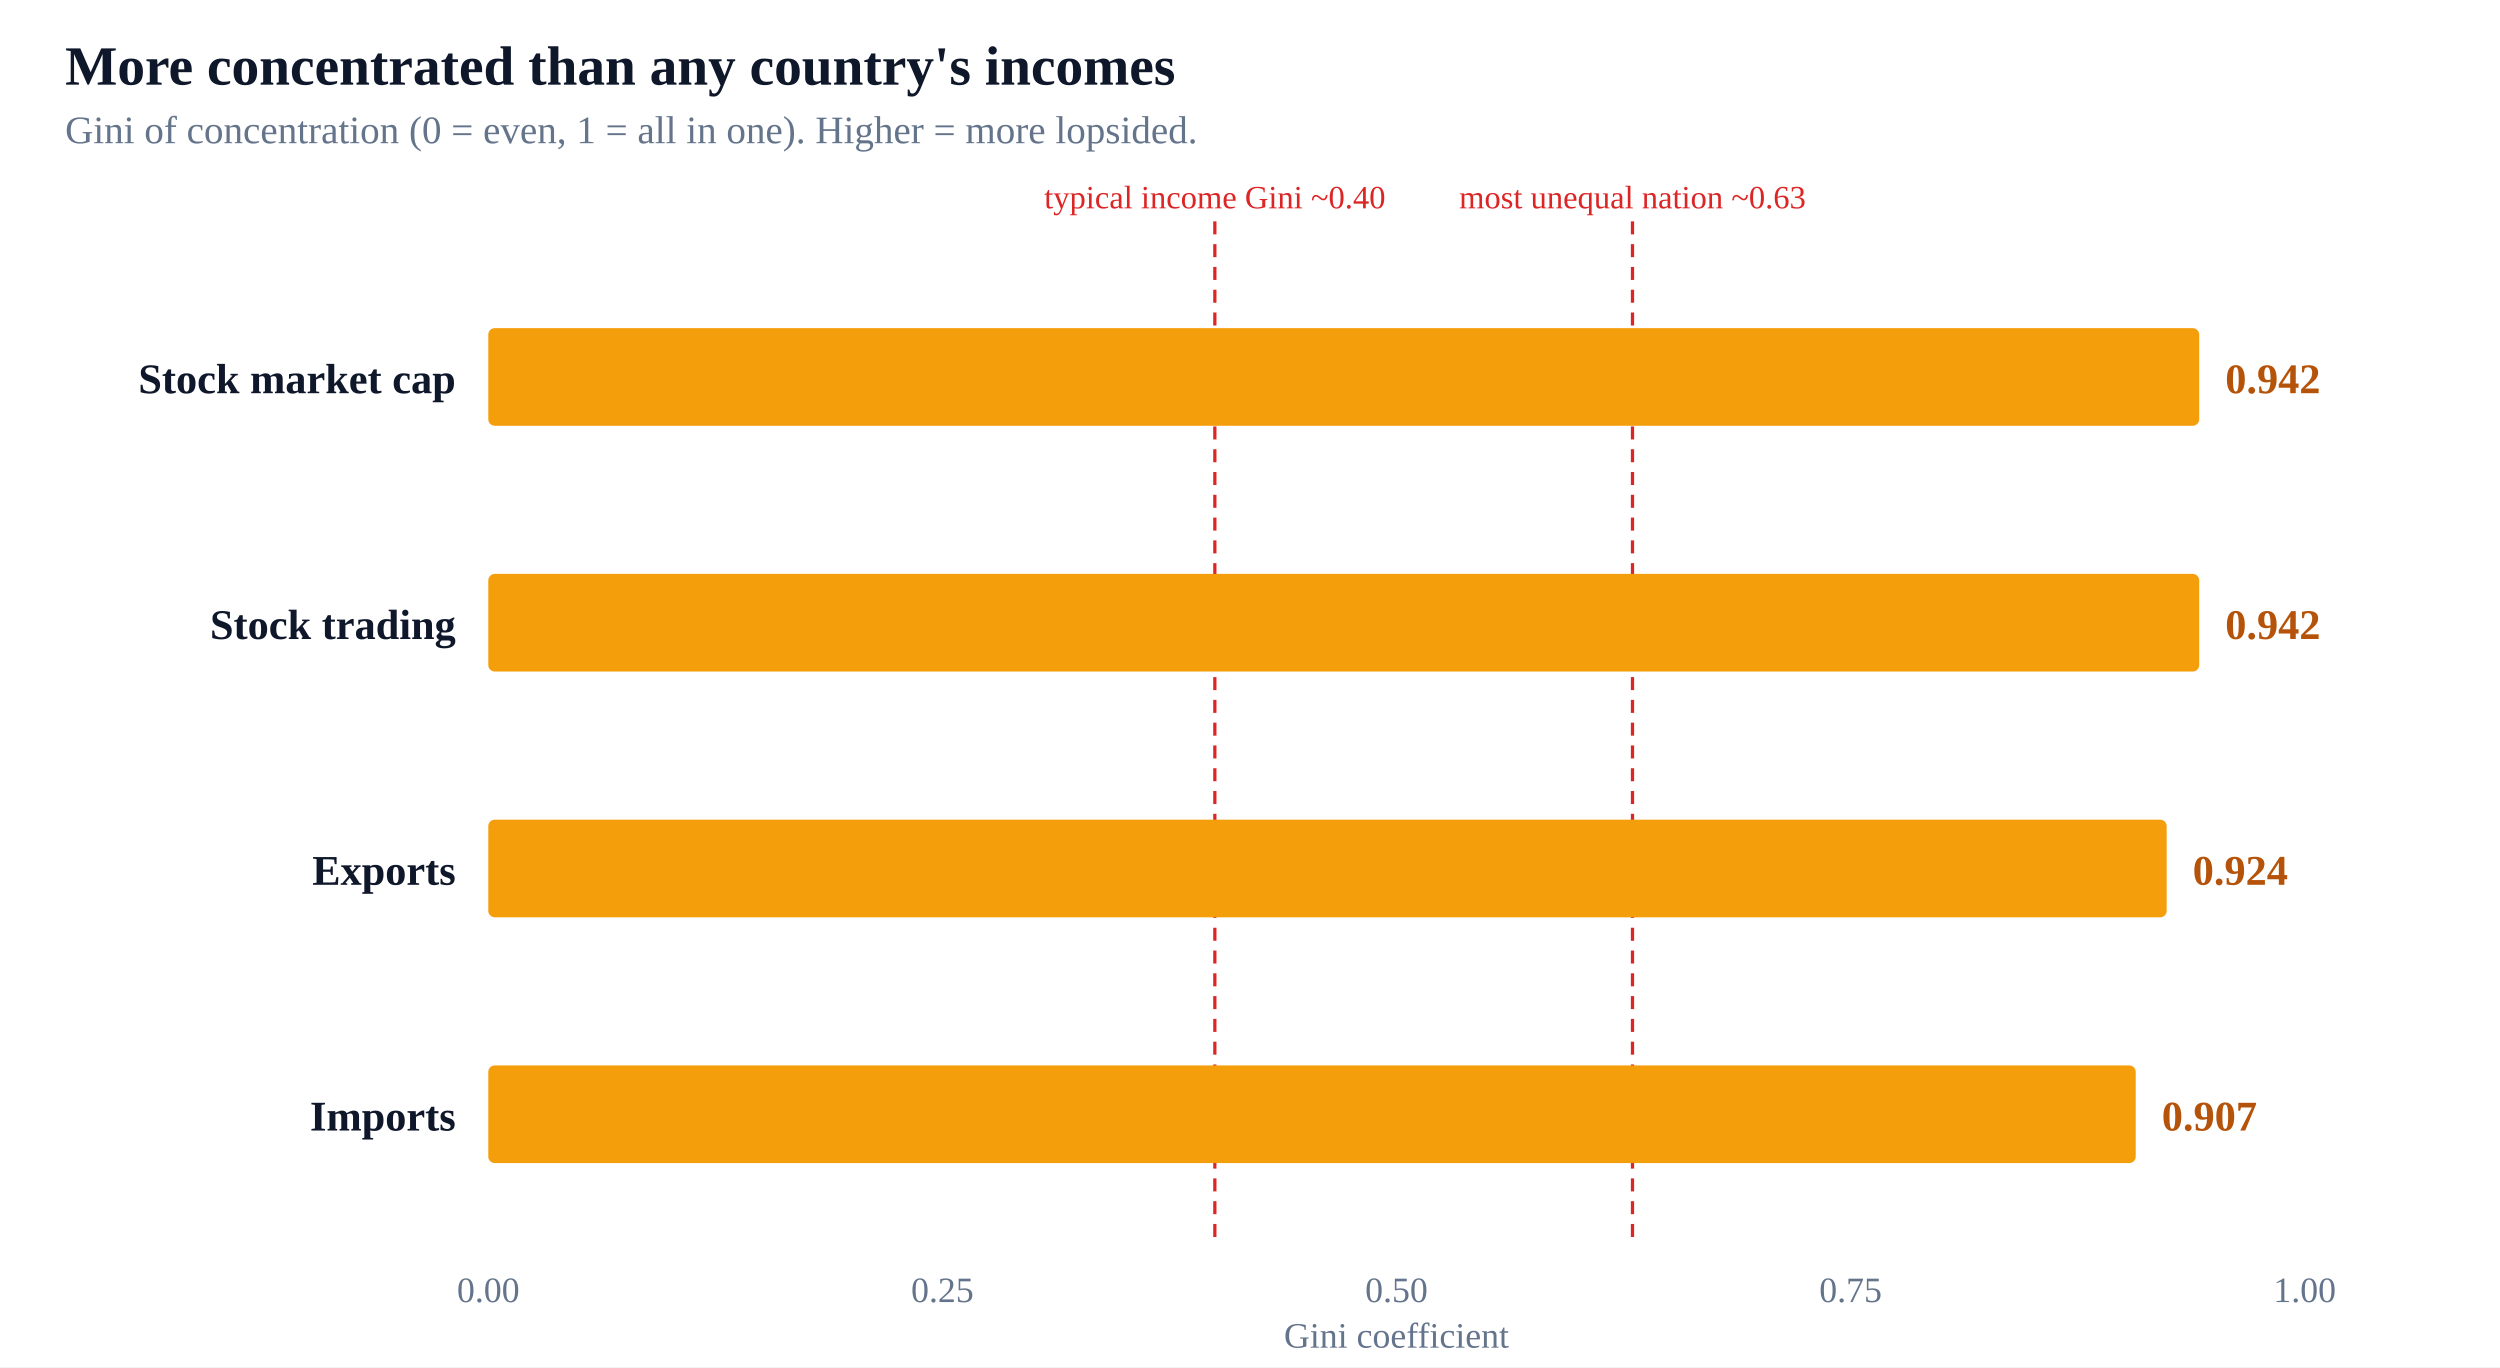
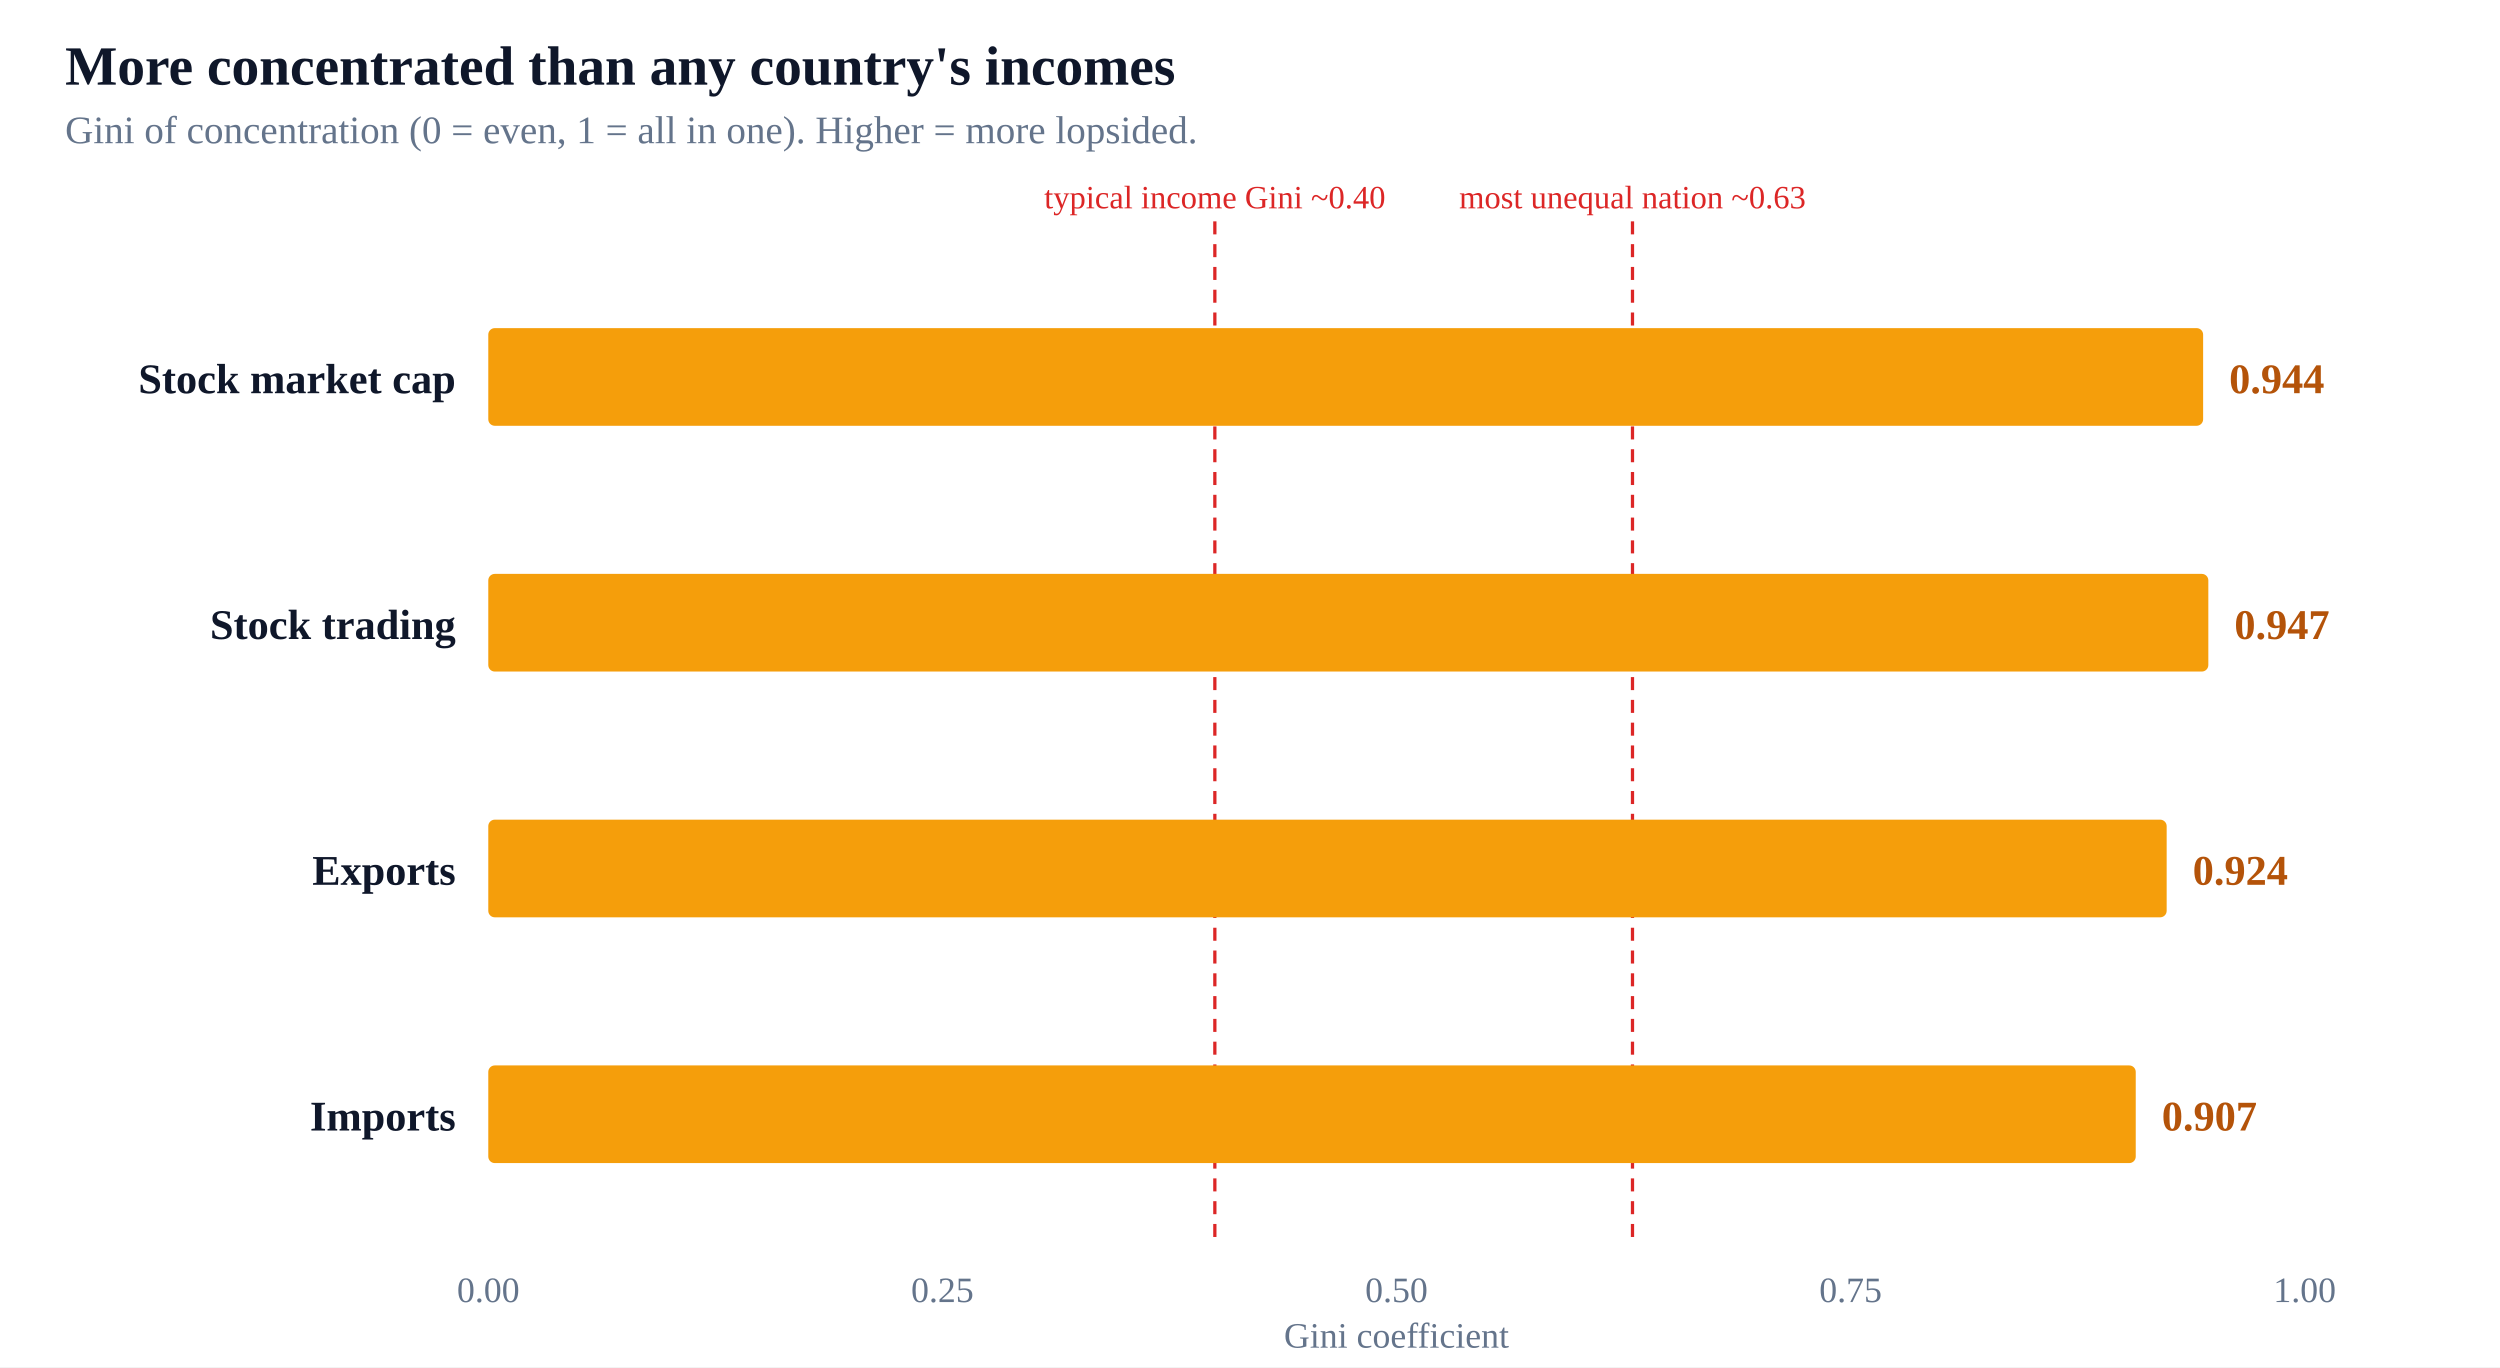
<svg xmlns="http://www.w3.org/2000/svg" viewBox="0 0 768 420" font-family="Georgia,'Times New Roman',serif" role="img" aria-label="Gini concentration of Korea's market and trade, all above 0.9, versus income Gini reference lines">
  <rect width="768" height="420" fill="#ffffff" />
  <text x="20" y="26" font-size="17" font-weight="700" fill="#0f172a">More concentrated than any country's incomes</text>
  <text x="20" y="44" font-size="12" fill="#64748b">Gini of concentration (0 = even, 1 = all in one). Higher = more lopsided.</text>
  <line x1="373.2" y1="68" x2="373.2" y2="380" stroke="#dc2626" stroke-dasharray="4 3" />
  <text x="373.2" y="64" text-anchor="middle" font-size="10" fill="#dc2626">typical income Gini ~0.40</text>
  <line x1="501.5" y1="68" x2="501.5" y2="380" stroke="#dc2626" stroke-dasharray="4 3" />
  <text x="501.5" y="64" text-anchor="middle" font-size="10" fill="#dc2626">most unequal nation ~0.63</text>
-   <rect x="150" y="100.8" width="525.6" height="30" fill="#f59e0b" rx="2" />
+   <rect x="150" y="100.8" width="526.8" height="30" fill="#f59e0b" rx="2" />
  <text x="140" y="120.8" text-anchor="end" font-size="13" font-weight="700" fill="#0f172a">Stock market cap</text>
-   <text x="683.6" y="120.8" font-size="13" font-weight="700" fill="#b45309">0.942</text>
-   <rect x="150" y="176.3" width="525.6" height="30" fill="#f59e0b" rx="2" />
+   <text x="684.8" y="120.8" font-size="13" font-weight="700" fill="#b45309">0.944</text>
+   <rect x="150" y="176.3" width="528.4" height="30" fill="#f59e0b" rx="2" />
  <text x="140" y="196.3" text-anchor="end" font-size="13" font-weight="700" fill="#0f172a">Stock trading</text>
-   <text x="683.6" y="196.3" font-size="13" font-weight="700" fill="#b45309">0.942</text>
+   <text x="686.4" y="196.3" font-size="13" font-weight="700" fill="#b45309">0.947</text>
  <rect x="150" y="251.8" width="515.6" height="30" fill="#f59e0b" rx="2" />
  <text x="140" y="271.8" text-anchor="end" font-size="13" font-weight="700" fill="#0f172a">Exports</text>
  <text x="673.6" y="271.8" font-size="13" font-weight="700" fill="#b45309">0.924</text>
  <rect x="150" y="327.3" width="506.1" height="30" fill="#f59e0b" rx="2" />
  <text x="140" y="347.3" text-anchor="end" font-size="13" font-weight="700" fill="#0f172a">Imports</text>
  <text x="664.1" y="347.3" font-size="13" font-weight="700" fill="#b45309">0.907</text>
  <text x="150.0" y="400" text-anchor="middle" font-size="11" fill="#64748b">0.00</text>
  <text x="289.5" y="400" text-anchor="middle" font-size="11" fill="#64748b">0.25</text>
  <text x="429.0" y="400" text-anchor="middle" font-size="11" fill="#64748b">0.50</text>
  <text x="568.5" y="400" text-anchor="middle" font-size="11" fill="#64748b">0.75</text>
  <text x="708.0" y="400" text-anchor="middle" font-size="11" fill="#64748b">1.00</text>
  <text x="429" y="414" text-anchor="middle" font-size="11" fill="#64748b">Gini coefficient</text>
</svg>
